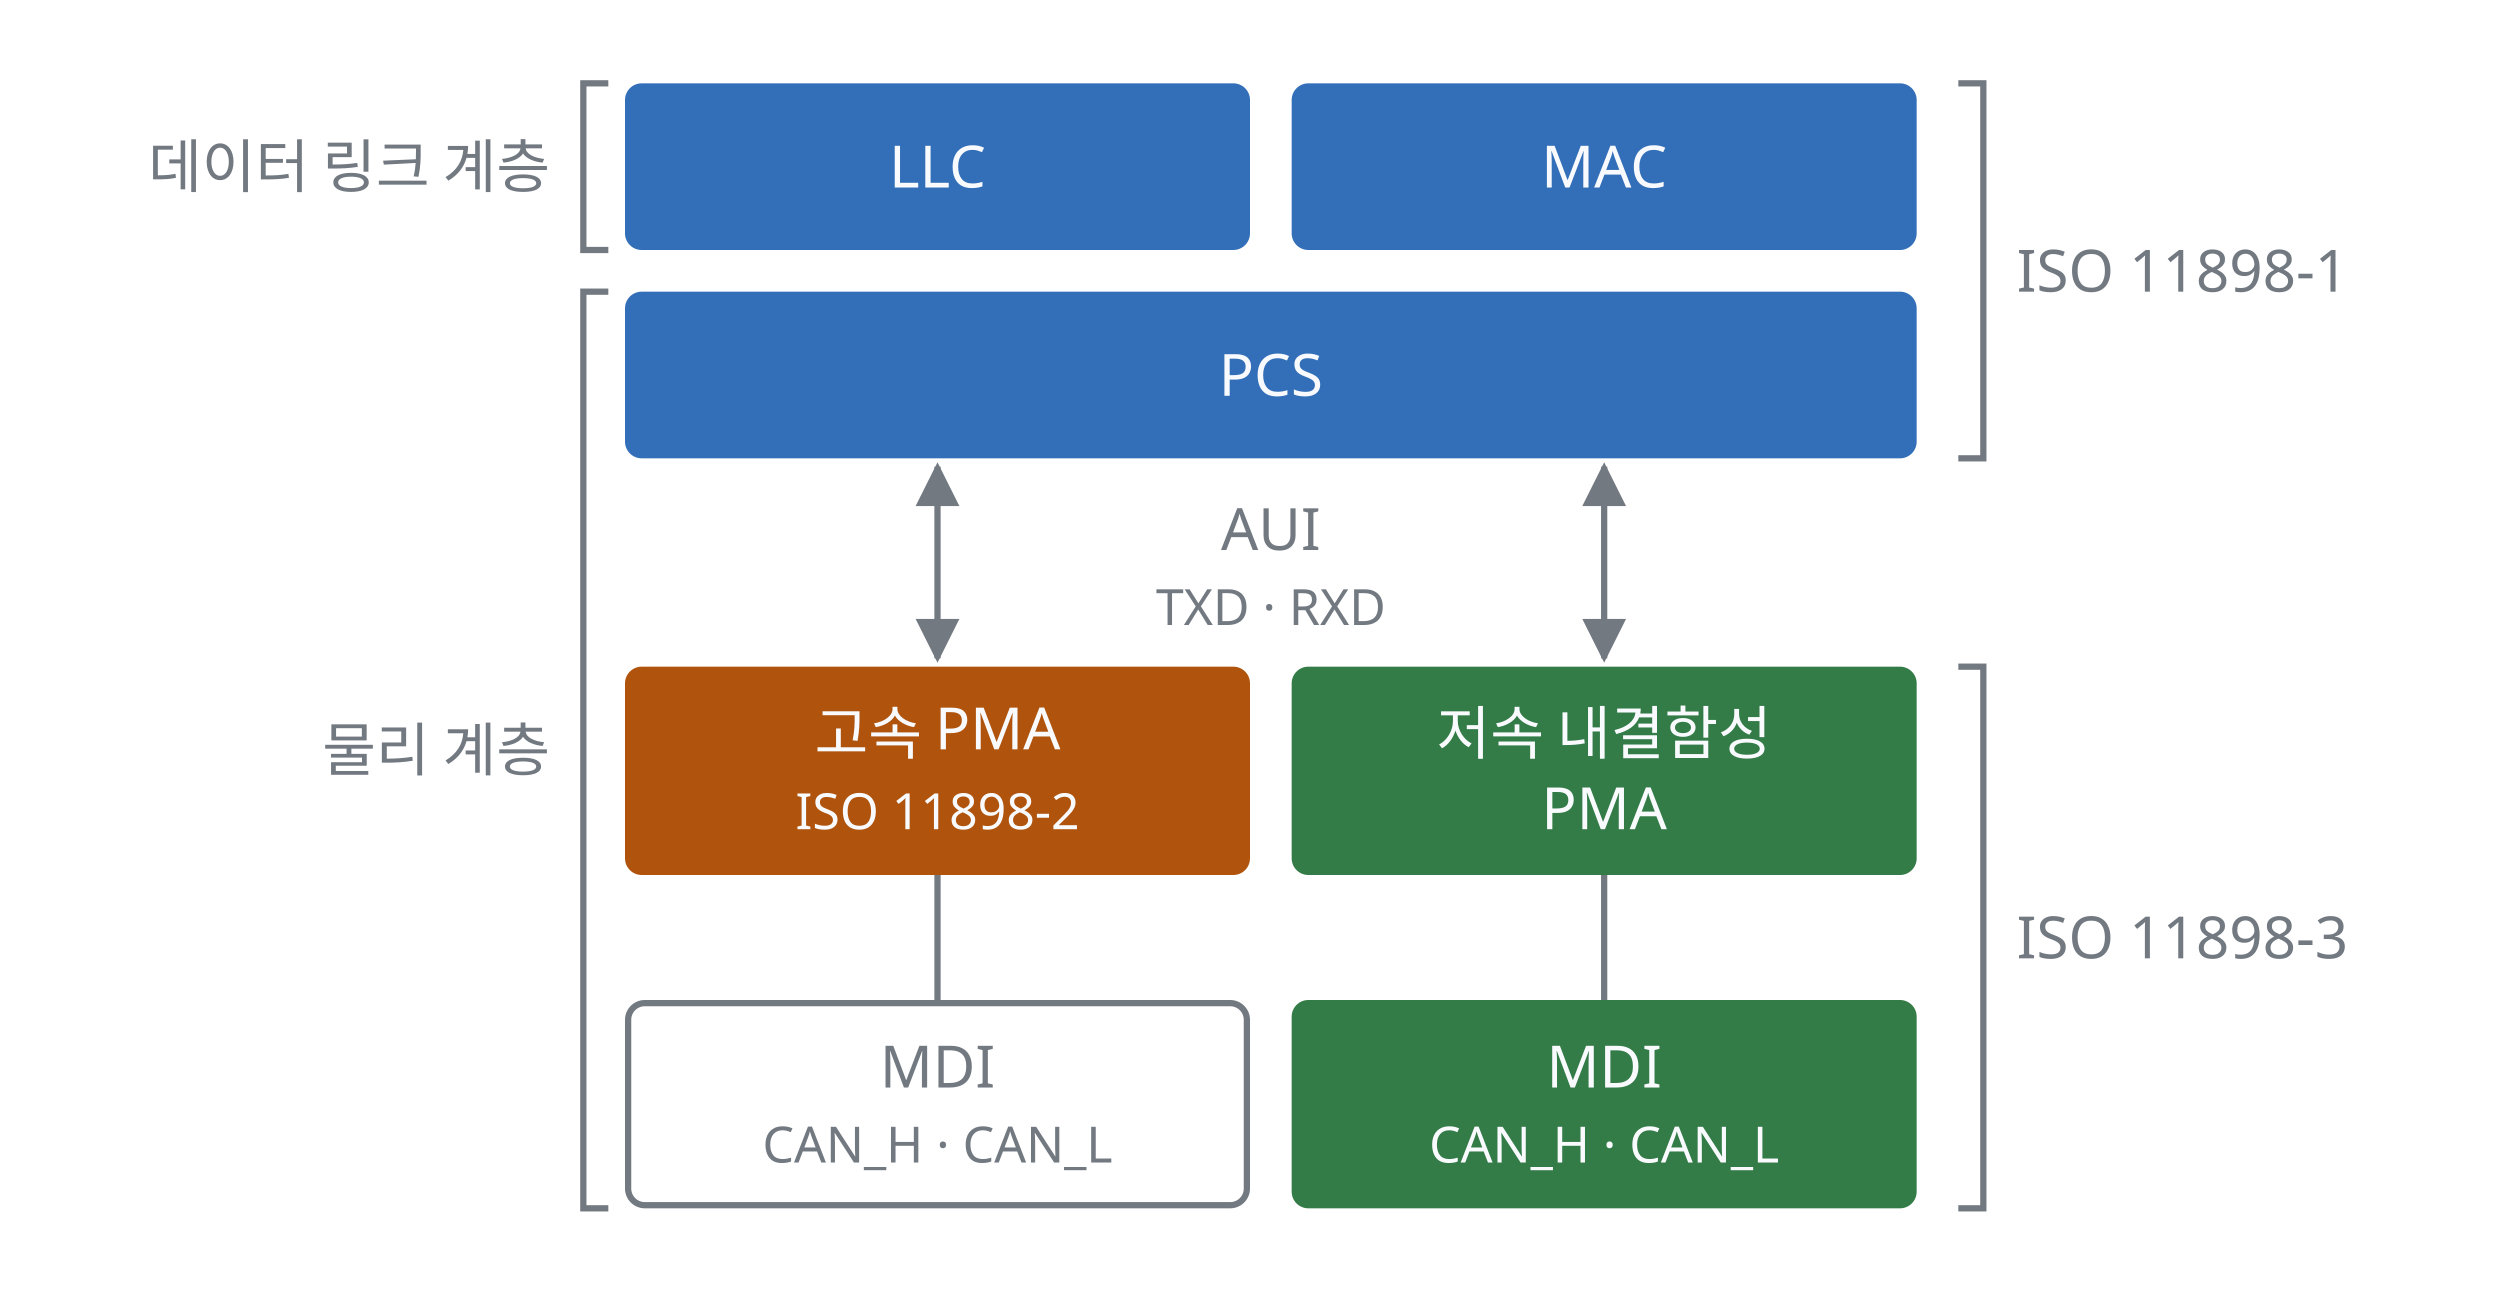
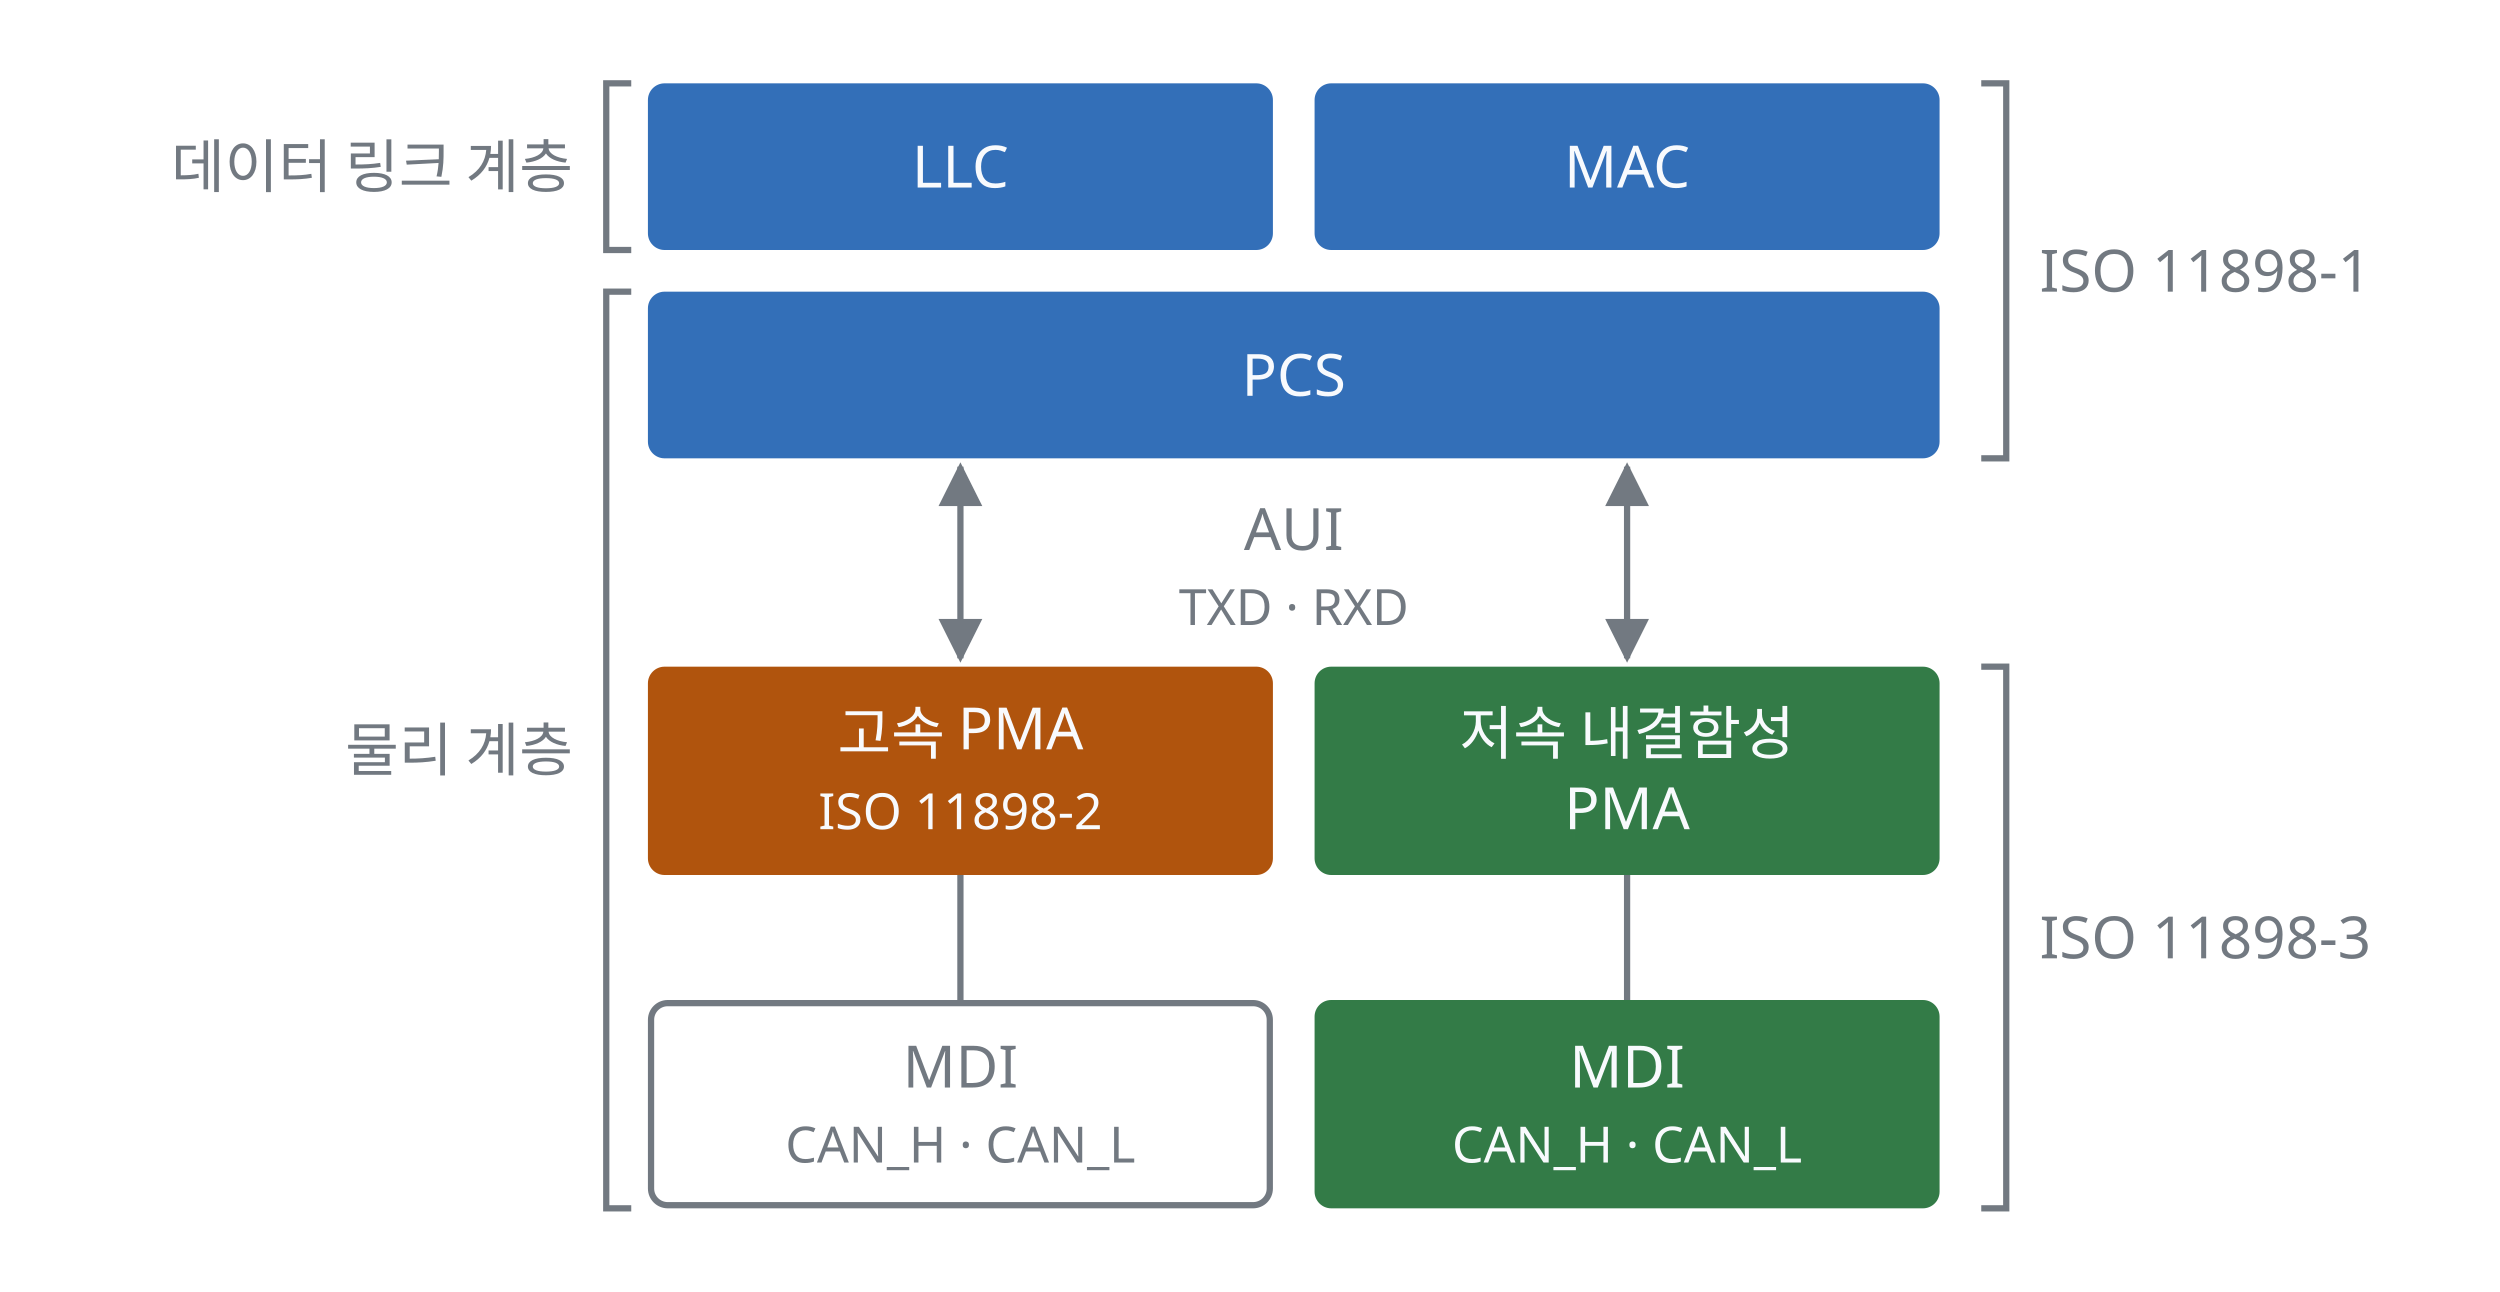
- <svg xmlns="http://www.w3.org/2000/svg" viewBox="0 0 600 310" font-family="sans-serif" font-size="14" fill="none">
+ <svg xmlns="http://www.w3.org/2000/svg" viewBox="-5.5 0 600 310" font-family="sans-serif" font-size="14" fill="none">
  <defs>
    <marker id="arrow" viewBox="0 0 10 10" refX="9" refY="5" markerWidth="7" markerHeight="7" orient="auto-start-reverse">
      <path d="M0 0 L10 5 L0 10 z" fill="#727981" />
    </marker>
  </defs>
  <path d="M146 20 H140 V60 H146" stroke="#727981" stroke-width="1.5" />
  <text x="132" y="45" text-anchor="end" fill="#727981">데이터 링크 계층</text>
  <path d="M146 70 H140 V290 H146" stroke="#727981" stroke-width="1.5" />
  <text x="132" y="185" text-anchor="end" fill="#727981">물리 계층</text>
  <rect x="150" y="20" width="150" height="40" rx="4" fill="#336fb8" />
  <text x="225" y="45" text-anchor="middle" fill="#f8fafd">LLC</text>
  <rect x="310" y="20" width="150" height="40" rx="4" fill="#336fb8" />
  <text x="385" y="45" text-anchor="middle" fill="#f8fafd">MAC</text>
  <rect x="150" y="70" width="310" height="40" rx="4" fill="#336fb8" />
  <text x="305" y="95" text-anchor="middle" fill="#f8fafd">PCS</text>
  <path d="M470 20 H476 V110 H470" stroke="#727981" stroke-width="1.5" />
  <text x="484" y="70" fill="#727981">ISO 11898-1</text>
  <line x1="225" y1="112" x2="225" y2="158" stroke="#727981" stroke-width="1.5" marker-start="url(#arrow)" marker-end="url(#arrow)" />
  <line x1="385" y1="112" x2="385" y2="158" stroke="#727981" stroke-width="1.5" marker-start="url(#arrow)" marker-end="url(#arrow)" />
  <text x="305" y="132" text-anchor="middle" fill="#727981">AUI</text>
  <text x="305" y="150" text-anchor="middle" font-size="12" fill="#727981">TXD · RXD</text>
  <rect x="150" y="160" width="150" height="50" rx="4" fill="#b0540d" />
  <text x="225" y="181" text-anchor="middle" fill="#f8fafd">고속 PMA</text>
  <text x="225" y="199" text-anchor="middle" font-size="12" fill="#f8fafd">ISO 11898-2</text>
  <rect x="310" y="160" width="150" height="50" rx="4" fill="#337b47" />
  <text x="385" y="181" text-anchor="middle" fill="#f8fafd">저속 내결함성</text>
  <text x="385" y="199" text-anchor="middle" fill="#f8fafd">PMA</text>
  <line x1="225" y1="210" x2="225" y2="240" stroke="#727981" stroke-width="1.5" />
  <line x1="385" y1="210" x2="385" y2="240" stroke="#727981" stroke-width="1.5" />
  <rect x="150.75" y="240.75" width="148.5" height="48.5" rx="4" stroke="#727981" stroke-width="1.5" />
  <text x="225" y="261" text-anchor="middle" fill="#727981">MDI</text>
  <text x="225" y="279" text-anchor="middle" font-size="12" fill="#727981">CAN_H · CAN_L</text>
  <rect x="310" y="240" width="150" height="50" rx="4" fill="#337b47" />
  <text x="385" y="261" text-anchor="middle" fill="#f8fafd">MDI</text>
  <text x="385" y="279" text-anchor="middle" font-size="12" fill="#f8fafd">CAN_H · CAN_L</text>
  <path d="M470 160 H476 V290 H470" stroke="#727981" stroke-width="1.5" />
  <text x="484" y="230" fill="#727981">ISO 11898-3</text>
</svg>
